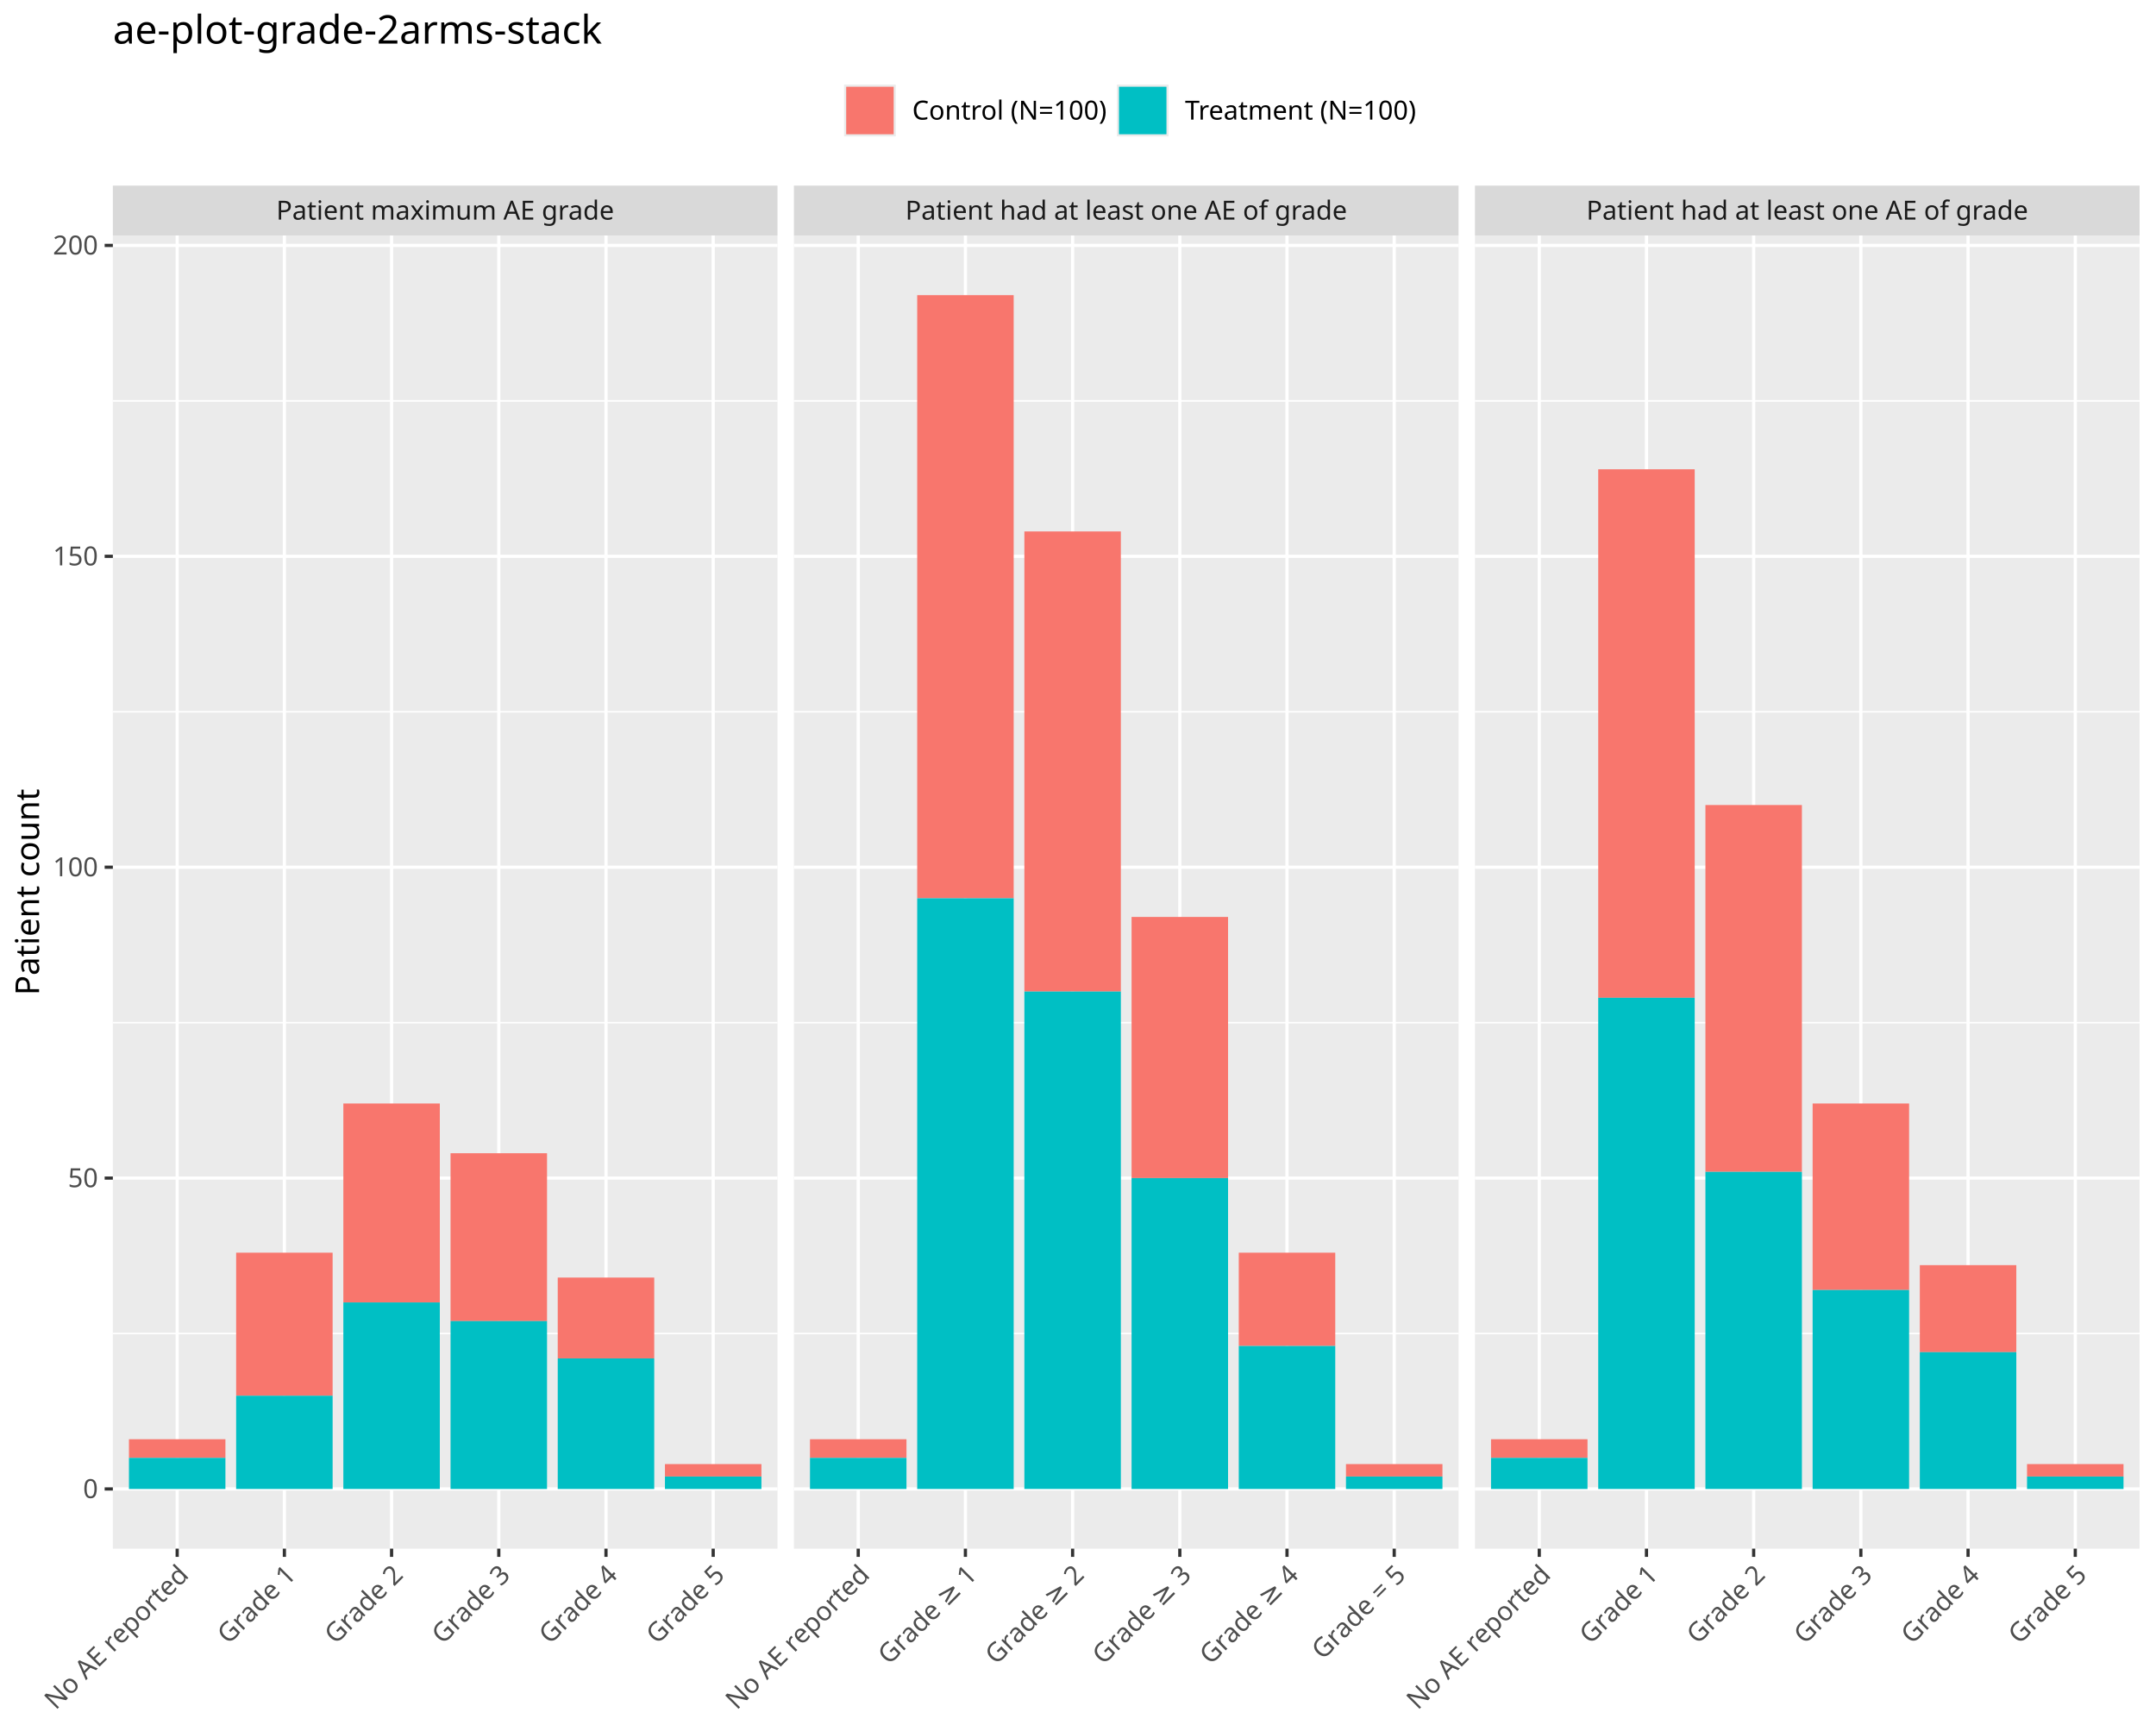
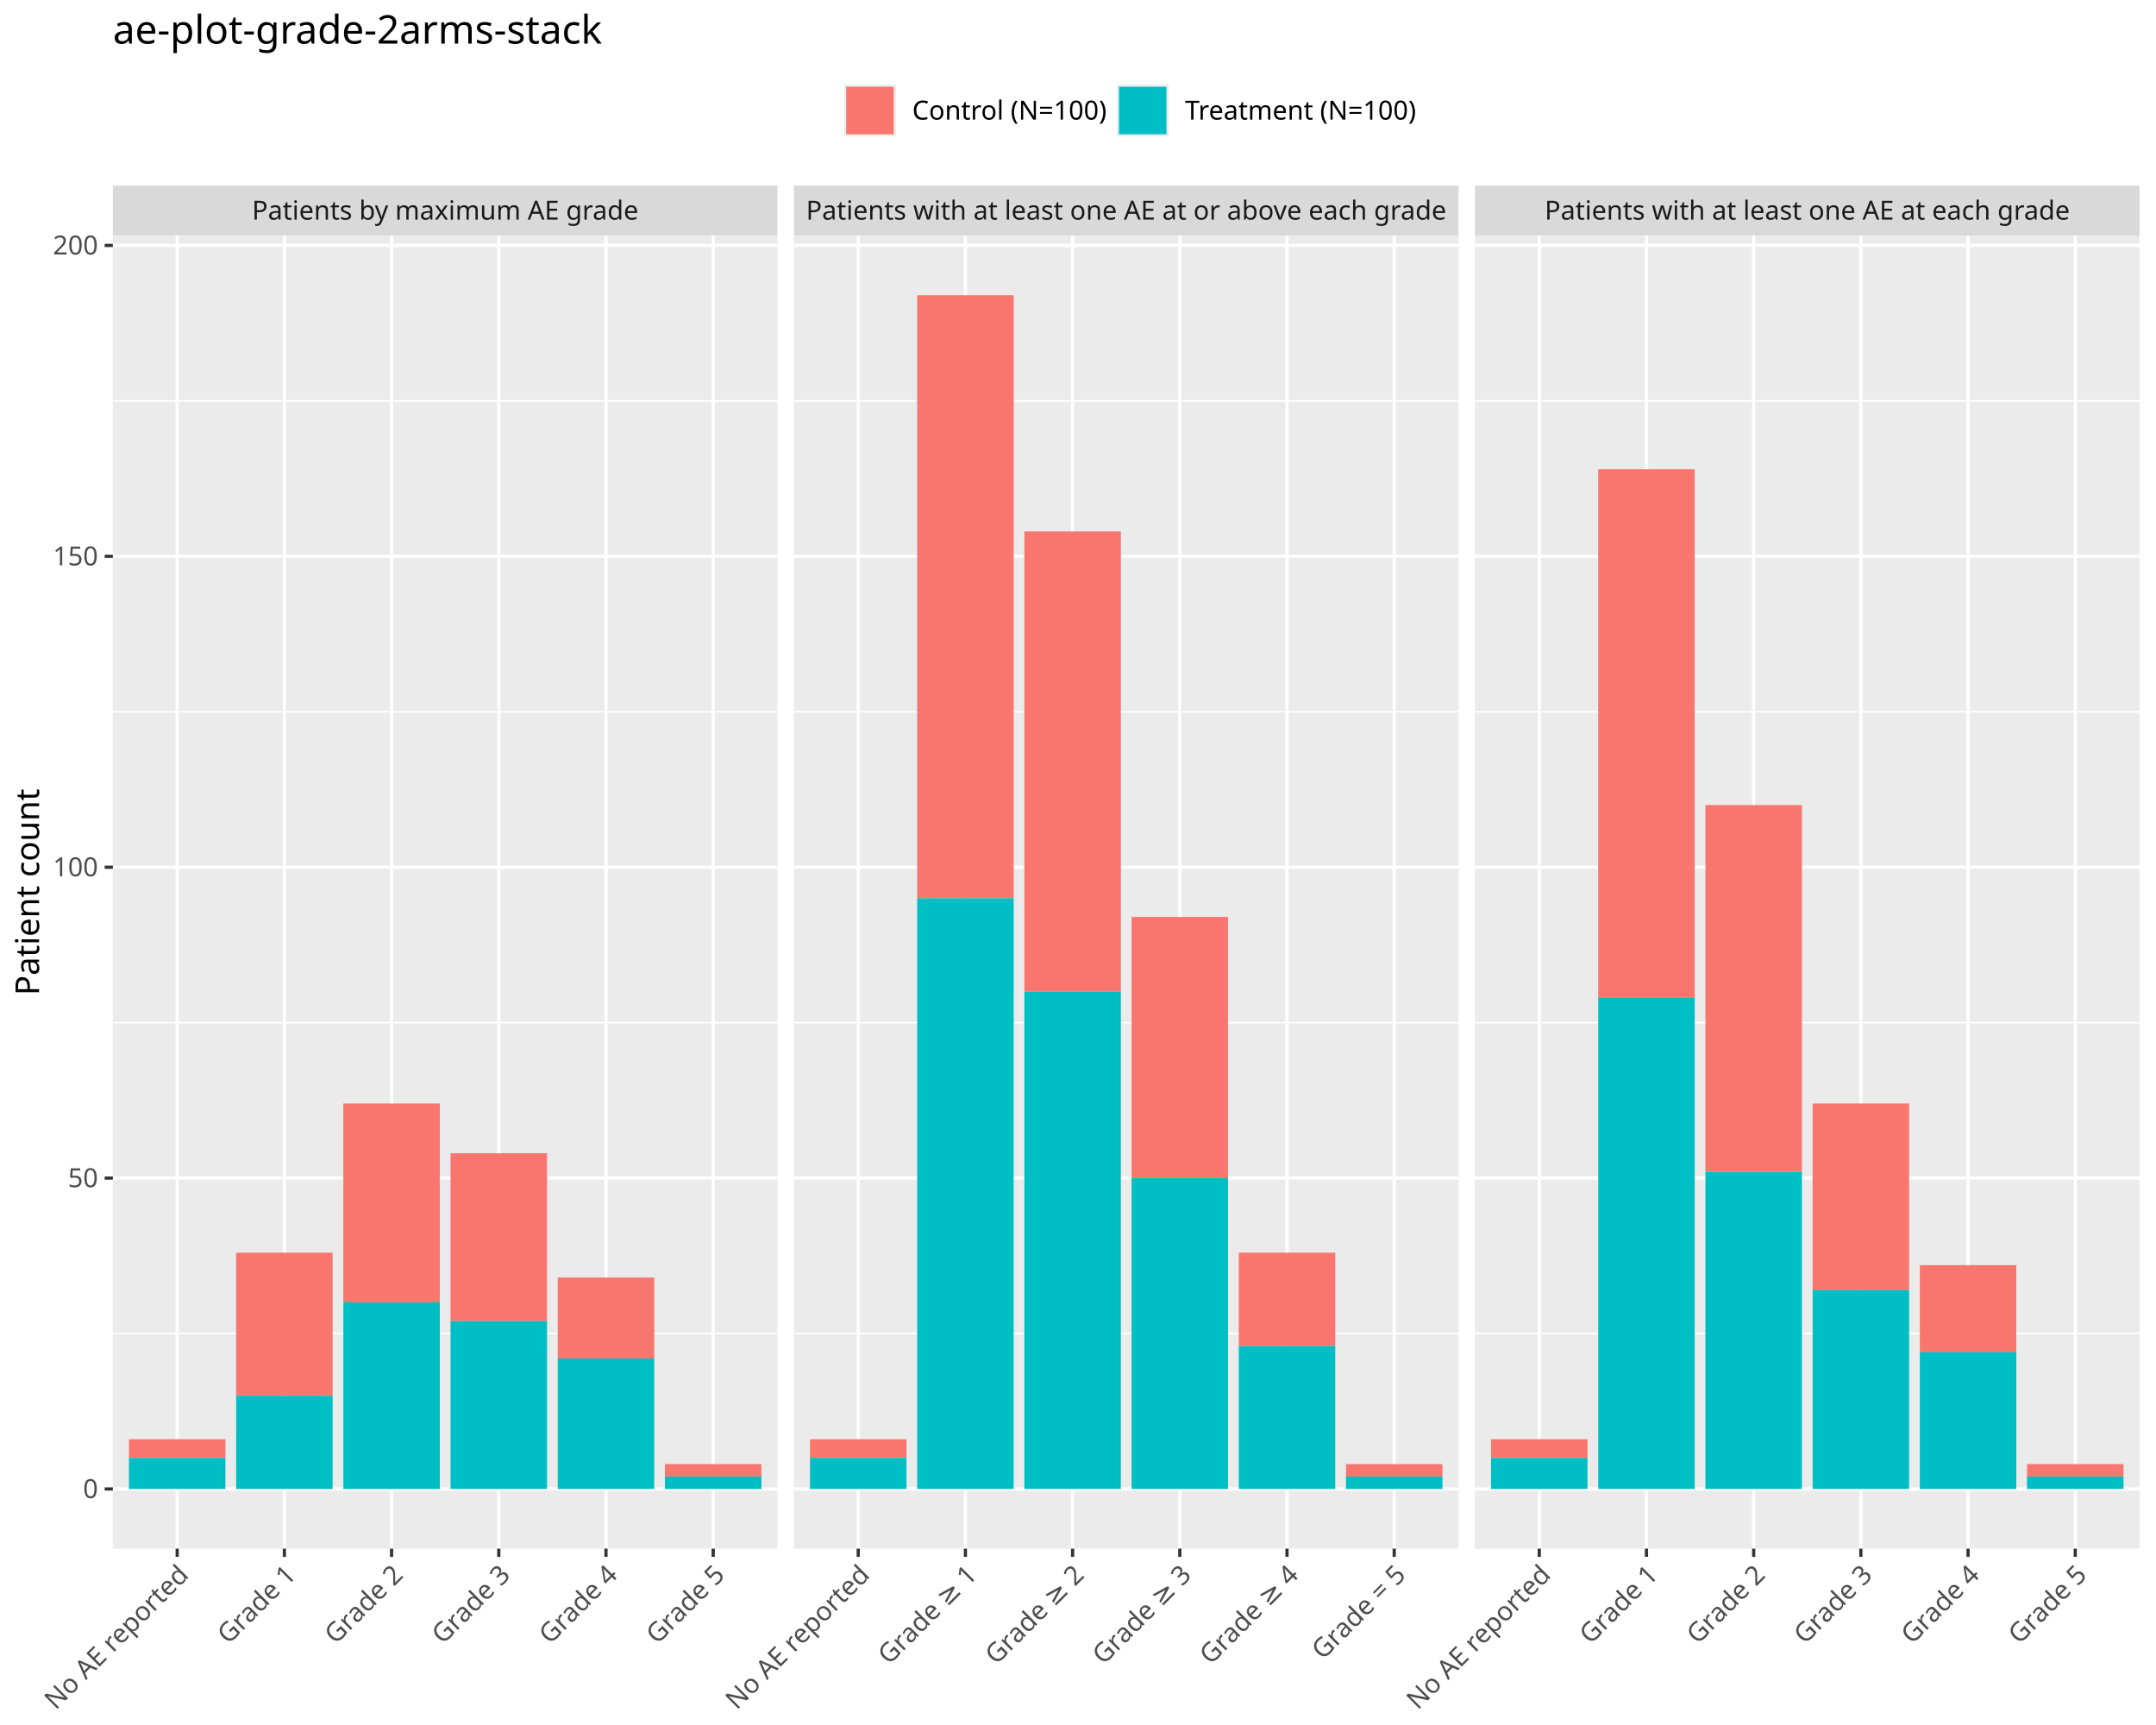
<svg xmlns="http://www.w3.org/2000/svg" class="svglite" data-engine-version="2.0" width="720.00pt" height="576.00pt" viewBox="0 0 720.00 576.00">
  <defs>
    <style type="text/css">
    .svglite line, .svglite polyline, .svglite polygon, .svglite path, .svglite rect, .svglite circle {
      fill: none;
      stroke: #000000;
      stroke-linecap: round;
      stroke-linejoin: round;
      stroke-miterlimit: 10.00;
    }
  </style>
  </defs>
  <rect width="100%" height="100%" style="stroke: none; fill: #FFFFFF;" />
  <defs>
    <clipPath id="cpMC4wMHw3MjAuMDB8MC4wMHw1NzYuMDA=">
      <rect x="0.00" y="0.00" width="720.00" height="576.00" />
    </clipPath>
  </defs>
  <g clip-path="url(#cpMC4wMHw3MjAuMDB8MC4wMHw1NzYuMDA=)">
-     <rect x="-0" y="0.00" width="720.00" height="576.00" style="stroke-width: 1.07; stroke: #FFFFFF; fill: #FFFFFF;" />
+     <rect x="0.00" y="0.00" width="720.00" height="576.00" style="stroke-width: 1.07; stroke: #FFFFFF; fill: #FFFFFF;" />
  </g>
  <defs>
    <clipPath id="cpMzcuNjl8MjU5LjY1fDc4LjYzfDUxNy4xMg==">
      <rect x="37.69" y="78.63" width="221.96" height="438.49" />
    </clipPath>
  </defs>
  <g clip-path="url(#cpMzcuNjl8MjU5LjY1fDc4LjYzfDUxNy4xMg==)">
    <rect x="37.69" y="78.63" width="221.96" height="438.49" style="stroke-width: 1.07; stroke: none; fill: #EBEBEB;" />
    <polyline points="37.69,445.28 259.65,445.28 " style="stroke-width: 0.53; stroke: #FFFFFF; stroke-linecap: butt;" />
    <polyline points="37.69,341.48 259.65,341.48 " style="stroke-width: 0.53; stroke: #FFFFFF; stroke-linecap: butt;" />
    <polyline points="37.69,237.67 259.65,237.67 " style="stroke-width: 0.53; stroke: #FFFFFF; stroke-linecap: butt;" />
    <polyline points="37.69,133.86 259.65,133.86 " style="stroke-width: 0.53; stroke: #FFFFFF; stroke-linecap: butt;" />
    <polyline points="37.69,497.19 259.65,497.19 " style="stroke-width: 1.07; stroke: #FFFFFF; stroke-linecap: butt;" />
    <polyline points="37.69,393.38 259.65,393.38 " style="stroke-width: 1.07; stroke: #FFFFFF; stroke-linecap: butt;" />
    <polyline points="37.69,289.57 259.65,289.57 " style="stroke-width: 1.07; stroke: #FFFFFF; stroke-linecap: butt;" />
    <polyline points="37.69,185.76 259.65,185.76 " style="stroke-width: 1.07; stroke: #FFFFFF; stroke-linecap: butt;" />
    <polyline points="37.69,81.95 259.65,81.95 " style="stroke-width: 1.07; stroke: #FFFFFF; stroke-linecap: butt;" />
    <polyline points="59.17,517.12 59.17,78.63 " style="stroke-width: 1.07; stroke: #FFFFFF; stroke-linecap: butt;" />
    <polyline points="94.97,517.12 94.97,78.63 " style="stroke-width: 1.07; stroke: #FFFFFF; stroke-linecap: butt;" />
    <polyline points="130.77,517.12 130.77,78.63 " style="stroke-width: 1.07; stroke: #FFFFFF; stroke-linecap: butt;" />
    <polyline points="166.57,517.12 166.57,78.63 " style="stroke-width: 1.07; stroke: #FFFFFF; stroke-linecap: butt;" />
    <polyline points="202.37,517.12 202.37,78.63 " style="stroke-width: 1.07; stroke: #FFFFFF; stroke-linecap: butt;" />
    <polyline points="238.17,517.12 238.17,78.63 " style="stroke-width: 1.07; stroke: #FFFFFF; stroke-linecap: butt;" />
    <rect x="43.06" y="480.58" width="32.22" height="6.23" style="stroke-width: 1.07; stroke: none; stroke-linecap: butt; stroke-linejoin: miter; fill: #F8766D;" />
    <rect x="43.06" y="486.81" width="32.22" height="10.38" style="stroke-width: 1.07; stroke: none; stroke-linecap: butt; stroke-linejoin: miter; fill: #00BFC4;" />
    <rect x="78.86" y="418.29" width="32.22" height="47.75" style="stroke-width: 1.07; stroke: none; stroke-linecap: butt; stroke-linejoin: miter; fill: #F8766D;" />
    <rect x="78.86" y="466.05" width="32.22" height="31.14" style="stroke-width: 1.07; stroke: none; stroke-linecap: butt; stroke-linejoin: miter; fill: #00BFC4;" />
    <rect x="114.66" y="368.47" width="32.22" height="66.44" style="stroke-width: 1.07; stroke: none; stroke-linecap: butt; stroke-linejoin: miter; fill: #F8766D;" />
    <rect x="114.66" y="434.90" width="32.22" height="62.29" style="stroke-width: 1.07; stroke: none; stroke-linecap: butt; stroke-linejoin: miter; fill: #00BFC4;" />
    <rect x="150.46" y="385.08" width="32.22" height="56.06" style="stroke-width: 1.07; stroke: none; stroke-linecap: butt; stroke-linejoin: miter; fill: #F8766D;" />
    <rect x="150.46" y="441.13" width="32.22" height="56.06" style="stroke-width: 1.07; stroke: none; stroke-linecap: butt; stroke-linejoin: miter; fill: #00BFC4;" />
    <rect x="186.26" y="426.60" width="32.22" height="26.99" style="stroke-width: 1.07; stroke: none; stroke-linecap: butt; stroke-linejoin: miter; fill: #F8766D;" />
    <rect x="186.26" y="453.59" width="32.22" height="43.60" style="stroke-width: 1.07; stroke: none; stroke-linecap: butt; stroke-linejoin: miter; fill: #00BFC4;" />
    <rect x="222.06" y="488.88" width="32.22" height="4.15" style="stroke-width: 1.07; stroke: none; stroke-linecap: butt; stroke-linejoin: miter; fill: #F8766D;" />
    <rect x="222.06" y="493.04" width="32.22" height="4.15" style="stroke-width: 1.07; stroke: none; stroke-linecap: butt; stroke-linejoin: miter; fill: #00BFC4;" />
  </g>
  <g clip-path="url(#cpMC4wMHw3MjAuMDB8MC4wMHw1NzYuMDA=)">
</g>
  <defs>
    <clipPath id="cpMjY1LjEzfDQ4Ny4wOHw3OC42M3w1MTcuMTI=">
      <rect x="265.13" y="78.63" width="221.96" height="438.49" />
    </clipPath>
  </defs>
  <g clip-path="url(#cpMjY1LjEzfDQ4Ny4wOHw3OC42M3w1MTcuMTI=)">
    <rect x="265.13" y="78.63" width="221.96" height="438.49" style="stroke-width: 1.07; stroke: none; fill: #EBEBEB;" />
    <polyline points="265.13,445.28 487.08,445.28 " style="stroke-width: 0.53; stroke: #FFFFFF; stroke-linecap: butt;" />
    <polyline points="265.13,341.48 487.08,341.48 " style="stroke-width: 0.53; stroke: #FFFFFF; stroke-linecap: butt;" />
    <polyline points="265.13,237.67 487.08,237.67 " style="stroke-width: 0.53; stroke: #FFFFFF; stroke-linecap: butt;" />
    <polyline points="265.13,133.86 487.08,133.86 " style="stroke-width: 0.53; stroke: #FFFFFF; stroke-linecap: butt;" />
    <polyline points="265.13,497.19 487.08,497.19 " style="stroke-width: 1.07; stroke: #FFFFFF; stroke-linecap: butt;" />
    <polyline points="265.13,393.38 487.08,393.38 " style="stroke-width: 1.07; stroke: #FFFFFF; stroke-linecap: butt;" />
    <polyline points="265.13,289.57 487.08,289.57 " style="stroke-width: 1.07; stroke: #FFFFFF; stroke-linecap: butt;" />
    <polyline points="265.13,185.76 487.08,185.76 " style="stroke-width: 1.07; stroke: #FFFFFF; stroke-linecap: butt;" />
    <polyline points="265.13,81.95 487.08,81.95 " style="stroke-width: 1.07; stroke: #FFFFFF; stroke-linecap: butt;" />
    <polyline points="286.61,517.12 286.61,78.63 " style="stroke-width: 1.07; stroke: #FFFFFF; stroke-linecap: butt;" />
    <polyline points="322.40,517.12 322.40,78.63 " style="stroke-width: 1.07; stroke: #FFFFFF; stroke-linecap: butt;" />
    <polyline points="358.20,517.12 358.20,78.63 " style="stroke-width: 1.07; stroke: #FFFFFF; stroke-linecap: butt;" />
    <polyline points="394.00,517.12 394.00,78.63 " style="stroke-width: 1.07; stroke: #FFFFFF; stroke-linecap: butt;" />
    <polyline points="429.80,517.12 429.80,78.63 " style="stroke-width: 1.07; stroke: #FFFFFF; stroke-linecap: butt;" />
    <polyline points="465.60,517.12 465.60,78.63 " style="stroke-width: 1.07; stroke: #FFFFFF; stroke-linecap: butt;" />
    <rect x="270.50" y="480.58" width="32.22" height="6.23" style="stroke-width: 1.07; stroke: none; stroke-linecap: butt; stroke-linejoin: miter; fill: #F8766D;" />
    <rect x="270.50" y="486.81" width="32.22" height="10.38" style="stroke-width: 1.07; stroke: none; stroke-linecap: butt; stroke-linejoin: miter; fill: #00BFC4;" />
    <rect x="306.30" y="98.56" width="32.22" height="201.39" style="stroke-width: 1.07; stroke: none; stroke-linecap: butt; stroke-linejoin: miter; fill: #F8766D;" />
    <rect x="306.30" y="299.95" width="32.22" height="197.24" style="stroke-width: 1.07; stroke: none; stroke-linecap: butt; stroke-linejoin: miter; fill: #00BFC4;" />
    <rect x="342.09" y="177.46" width="32.22" height="153.64" style="stroke-width: 1.07; stroke: none; stroke-linecap: butt; stroke-linejoin: miter; fill: #F8766D;" />
    <rect x="342.09" y="331.09" width="32.22" height="166.09" style="stroke-width: 1.07; stroke: none; stroke-linecap: butt; stroke-linejoin: miter; fill: #00BFC4;" />
    <rect x="377.89" y="306.18" width="32.22" height="87.20" style="stroke-width: 1.07; stroke: none; stroke-linecap: butt; stroke-linejoin: miter; fill: #F8766D;" />
    <rect x="377.89" y="393.38" width="32.22" height="103.81" style="stroke-width: 1.07; stroke: none; stroke-linecap: butt; stroke-linejoin: miter; fill: #00BFC4;" />
    <rect x="413.69" y="418.29" width="32.22" height="31.14" style="stroke-width: 1.07; stroke: none; stroke-linecap: butt; stroke-linejoin: miter; fill: #F8766D;" />
    <rect x="413.69" y="449.44" width="32.22" height="47.75" style="stroke-width: 1.07; stroke: none; stroke-linecap: butt; stroke-linejoin: miter; fill: #00BFC4;" />
    <rect x="449.49" y="488.88" width="32.22" height="4.15" style="stroke-width: 1.07; stroke: none; stroke-linecap: butt; stroke-linejoin: miter; fill: #F8766D;" />
    <rect x="449.49" y="493.04" width="32.22" height="4.15" style="stroke-width: 1.07; stroke: none; stroke-linecap: butt; stroke-linejoin: miter; fill: #00BFC4;" />
  </g>
  <g clip-path="url(#cpMC4wMHw3MjAuMDB8MC4wMHw1NzYuMDA=)">
</g>
  <defs>
    <clipPath id="cpNDkyLjU2fDcxNC41Mnw3OC42M3w1MTcuMTI=">
      <rect x="492.56" y="78.63" width="221.96" height="438.49" />
    </clipPath>
  </defs>
  <g clip-path="url(#cpNDkyLjU2fDcxNC41Mnw3OC42M3w1MTcuMTI=)">
    <rect x="492.56" y="78.63" width="221.96" height="438.49" style="stroke-width: 1.07; stroke: none; fill: #EBEBEB;" />
    <polyline points="492.56,445.28 714.52,445.28 " style="stroke-width: 0.53; stroke: #FFFFFF; stroke-linecap: butt;" />
    <polyline points="492.56,341.48 714.52,341.48 " style="stroke-width: 0.53; stroke: #FFFFFF; stroke-linecap: butt;" />
    <polyline points="492.56,237.67 714.52,237.67 " style="stroke-width: 0.53; stroke: #FFFFFF; stroke-linecap: butt;" />
    <polyline points="492.56,133.86 714.52,133.86 " style="stroke-width: 0.53; stroke: #FFFFFF; stroke-linecap: butt;" />
    <polyline points="492.56,497.19 714.52,497.19 " style="stroke-width: 1.07; stroke: #FFFFFF; stroke-linecap: butt;" />
    <polyline points="492.56,393.38 714.52,393.38 " style="stroke-width: 1.07; stroke: #FFFFFF; stroke-linecap: butt;" />
    <polyline points="492.56,289.57 714.52,289.57 " style="stroke-width: 1.07; stroke: #FFFFFF; stroke-linecap: butt;" />
    <polyline points="492.56,185.76 714.52,185.76 " style="stroke-width: 1.07; stroke: #FFFFFF; stroke-linecap: butt;" />
    <polyline points="492.56,81.95 714.52,81.95 " style="stroke-width: 1.07; stroke: #FFFFFF; stroke-linecap: butt;" />
    <polyline points="514.04,517.12 514.04,78.63 " style="stroke-width: 1.07; stroke: #FFFFFF; stroke-linecap: butt;" />
    <polyline points="549.84,517.12 549.84,78.63 " style="stroke-width: 1.07; stroke: #FFFFFF; stroke-linecap: butt;" />
    <polyline points="585.64,517.12 585.64,78.63 " style="stroke-width: 1.07; stroke: #FFFFFF; stroke-linecap: butt;" />
    <polyline points="621.44,517.12 621.44,78.63 " style="stroke-width: 1.07; stroke: #FFFFFF; stroke-linecap: butt;" />
    <polyline points="657.24,517.12 657.24,78.63 " style="stroke-width: 1.07; stroke: #FFFFFF; stroke-linecap: butt;" />
    <polyline points="693.04,517.12 693.04,78.63 " style="stroke-width: 1.07; stroke: #FFFFFF; stroke-linecap: butt;" />
    <rect x="497.93" y="480.58" width="32.22" height="6.23" style="stroke-width: 1.07; stroke: none; stroke-linecap: butt; stroke-linejoin: miter; fill: #F8766D;" />
    <rect x="497.93" y="486.81" width="32.22" height="10.38" style="stroke-width: 1.07; stroke: none; stroke-linecap: butt; stroke-linejoin: miter; fill: #00BFC4;" />
    <rect x="533.73" y="156.70" width="32.22" height="176.48" style="stroke-width: 1.07; stroke: none; stroke-linecap: butt; stroke-linejoin: miter; fill: #F8766D;" />
    <rect x="533.73" y="333.17" width="32.22" height="164.02" style="stroke-width: 1.07; stroke: none; stroke-linecap: butt; stroke-linejoin: miter; fill: #00BFC4;" />
    <rect x="569.53" y="268.81" width="32.22" height="122.49" style="stroke-width: 1.07; stroke: none; stroke-linecap: butt; stroke-linejoin: miter; fill: #F8766D;" />
    <rect x="569.53" y="391.30" width="32.22" height="105.89" style="stroke-width: 1.07; stroke: none; stroke-linecap: butt; stroke-linejoin: miter; fill: #00BFC4;" />
    <rect x="605.33" y="368.47" width="32.22" height="62.29" style="stroke-width: 1.07; stroke: none; stroke-linecap: butt; stroke-linejoin: miter; fill: #F8766D;" />
    <rect x="605.33" y="430.75" width="32.22" height="66.44" style="stroke-width: 1.07; stroke: none; stroke-linecap: butt; stroke-linejoin: miter; fill: #00BFC4;" />
    <rect x="641.13" y="422.45" width="32.22" height="29.07" style="stroke-width: 1.07; stroke: none; stroke-linecap: butt; stroke-linejoin: miter; fill: #F8766D;" />
    <rect x="641.13" y="451.51" width="32.22" height="45.68" style="stroke-width: 1.07; stroke: none; stroke-linecap: butt; stroke-linejoin: miter; fill: #00BFC4;" />
    <rect x="676.93" y="488.88" width="32.22" height="4.15" style="stroke-width: 1.07; stroke: none; stroke-linecap: butt; stroke-linejoin: miter; fill: #F8766D;" />
    <rect x="676.93" y="493.04" width="32.22" height="4.15" style="stroke-width: 1.07; stroke: none; stroke-linecap: butt; stroke-linejoin: miter; fill: #00BFC4;" />
  </g>
  <g clip-path="url(#cpMC4wMHw3MjAuMDB8MC4wMHw1NzYuMDA=)">
</g>
  <defs>
    <clipPath id="cpMzcuNjl8MjU5LjY1fDYxLjk4fDc4LjYz">
      <rect x="37.69" y="61.98" width="221.96" height="16.65" />
    </clipPath>
  </defs>
  <g clip-path="url(#cpMzcuNjl8MjU5LjY1fDYxLjk4fDc4LjYz)">
    <rect x="37.69" y="61.98" width="221.96" height="16.65" style="stroke-width: 1.07; stroke: none; fill: #D9D9D9;" />
-     <text x="148.67" y="73.33" text-anchor="middle" style="font-size: 8.80px; fill: #1A1A1A; font-family: sans;" textLength="107.13px" lengthAdjust="spacingAndGlyphs">Patient maximum AE grade</text>
+     <text x="148.67" y="73.33" text-anchor="middle" style="font-size: 8.80px; fill: #1A1A1A; font-family: sans;" textLength="123.28px" lengthAdjust="spacingAndGlyphs">Patients by maximum AE grade</text>
  </g>
  <g clip-path="url(#cpMC4wMHw3MjAuMDB8MC4wMHw1NzYuMDA=)">
</g>
  <defs>
    <clipPath id="cpMjY1LjEzfDQ4Ny4wOHw2MS45OHw3OC42Mw==">
      <rect x="265.13" y="61.98" width="221.96" height="16.65" />
    </clipPath>
  </defs>
  <g clip-path="url(#cpMjY1LjEzfDQ4Ny4wOHw2MS45OHw3OC42Mw==)">
    <rect x="265.13" y="61.98" width="221.96" height="16.65" style="stroke-width: 1.07; stroke: none; fill: #D9D9D9;" />
-     <text x="376.10" y="73.33" text-anchor="middle" style="font-size: 8.80px; fill: #1A1A1A; font-family: sans;" textLength="141.40px" lengthAdjust="spacingAndGlyphs">Patient had at least one AE of grade</text>
+     <text x="376.10" y="73.33" text-anchor="middle" style="font-size: 8.80px; fill: #1A1A1A; font-family: sans;" textLength="205.00px" lengthAdjust="spacingAndGlyphs">Patients with at least one AE at or above each grade</text>
  </g>
  <g clip-path="url(#cpMC4wMHw3MjAuMDB8MC4wMHw1NzYuMDA=)">
</g>
  <defs>
    <clipPath id="cpNDkyLjU2fDcxNC41Mnw2MS45OHw3OC42Mw==">
      <rect x="492.56" y="61.98" width="221.96" height="16.65" />
    </clipPath>
  </defs>
  <g clip-path="url(#cpNDkyLjU2fDcxNC41Mnw2MS45OHw3OC42Mw==)">
    <rect x="492.56" y="61.98" width="221.96" height="16.65" style="stroke-width: 1.07; stroke: none; fill: #D9D9D9;" />
-     <text x="603.54" y="73.33" text-anchor="middle" style="font-size: 8.80px; fill: #1A1A1A; font-family: sans;" textLength="143.84px" lengthAdjust="spacingAndGlyphs">Patient had at least one AE of grade </text>
+     <text x="603.54" y="73.33" text-anchor="middle" style="font-size: 8.80px; fill: #1A1A1A; font-family: sans;" textLength="170.74px" lengthAdjust="spacingAndGlyphs">Patients with at least one AE at each grade </text>
  </g>
  <g clip-path="url(#cpMC4wMHw3MjAuMDB8MC4wMHw1NzYuMDA=)">
    <polyline points="59.17,519.86 59.17,517.12 " style="stroke-width: 1.07; stroke: #333333; stroke-linecap: butt;" />
    <polyline points="94.97,519.86 94.97,517.12 " style="stroke-width: 1.07; stroke: #333333; stroke-linecap: butt;" />
    <polyline points="130.77,519.86 130.77,517.12 " style="stroke-width: 1.07; stroke: #333333; stroke-linecap: butt;" />
    <polyline points="166.57,519.86 166.57,517.12 " style="stroke-width: 1.07; stroke: #333333; stroke-linecap: butt;" />
    <polyline points="202.37,519.86 202.37,517.12 " style="stroke-width: 1.07; stroke: #333333; stroke-linecap: butt;" />
    <polyline points="238.17,519.86 238.17,517.12 " style="stroke-width: 1.07; stroke: #333333; stroke-linecap: butt;" />
    <text transform="translate(63.45,526.33) rotate(-45)" text-anchor="end" style="font-size: 8.80px; fill: #4D4D4D; font-family: sans;" textLength="60.66px" lengthAdjust="spacingAndGlyphs">No AE reported</text>
    <text transform="translate(99.25,526.33) rotate(-45)" text-anchor="end" style="font-size: 8.80px; fill: #4D4D4D; font-family: sans;" textLength="31.80px" lengthAdjust="spacingAndGlyphs">Grade 1</text>
    <text transform="translate(135.05,526.33) rotate(-45)" text-anchor="end" style="font-size: 8.80px; fill: #4D4D4D; font-family: sans;" textLength="31.80px" lengthAdjust="spacingAndGlyphs">Grade 2</text>
    <text transform="translate(170.85,526.33) rotate(-45)" text-anchor="end" style="font-size: 8.80px; fill: #4D4D4D; font-family: sans;" textLength="31.80px" lengthAdjust="spacingAndGlyphs">Grade 3</text>
    <text transform="translate(206.65,526.33) rotate(-45)" text-anchor="end" style="font-size: 8.80px; fill: #4D4D4D; font-family: sans;" textLength="31.80px" lengthAdjust="spacingAndGlyphs">Grade 4</text>
    <text transform="translate(242.45,526.33) rotate(-45)" text-anchor="end" style="font-size: 8.80px; fill: #4D4D4D; font-family: sans;" textLength="31.80px" lengthAdjust="spacingAndGlyphs">Grade 5</text>
    <polyline points="286.61,519.86 286.61,517.12 " style="stroke-width: 1.07; stroke: #333333; stroke-linecap: butt;" />
    <polyline points="322.40,519.86 322.40,517.12 " style="stroke-width: 1.07; stroke: #333333; stroke-linecap: butt;" />
    <polyline points="358.20,519.86 358.20,517.12 " style="stroke-width: 1.07; stroke: #333333; stroke-linecap: butt;" />
    <polyline points="394.00,519.86 394.00,517.12 " style="stroke-width: 1.07; stroke: #333333; stroke-linecap: butt;" />
    <polyline points="429.80,519.86 429.80,517.12 " style="stroke-width: 1.07; stroke: #333333; stroke-linecap: butt;" />
    <polyline points="465.60,519.86 465.60,517.12 " style="stroke-width: 1.07; stroke: #333333; stroke-linecap: butt;" />
    <text transform="translate(290.89,526.33) rotate(-45)" text-anchor="end" style="font-size: 8.80px; fill: #4D4D4D; font-family: sans;" textLength="60.66px" lengthAdjust="spacingAndGlyphs">No AE reported</text>
    <text transform="translate(326.69,526.33) rotate(-45)" text-anchor="end" style="font-size: 8.80px; fill: #4D4D4D; font-family: sans;" textLength="39.08px" lengthAdjust="spacingAndGlyphs">Grade ≥ 1</text>
    <text transform="translate(362.49,526.33) rotate(-45)" text-anchor="end" style="font-size: 8.80px; fill: #4D4D4D; font-family: sans;" textLength="39.08px" lengthAdjust="spacingAndGlyphs">Grade ≥ 2</text>
    <text transform="translate(398.29,526.33) rotate(-45)" text-anchor="end" style="font-size: 8.80px; fill: #4D4D4D; font-family: sans;" textLength="39.08px" lengthAdjust="spacingAndGlyphs">Grade ≥ 3</text>
    <text transform="translate(434.09,526.33) rotate(-45)" text-anchor="end" style="font-size: 8.80px; fill: #4D4D4D; font-family: sans;" textLength="39.08px" lengthAdjust="spacingAndGlyphs">Grade ≥ 4</text>
    <text transform="translate(469.89,526.33) rotate(-45)" text-anchor="end" style="font-size: 8.80px; fill: #4D4D4D; font-family: sans;" textLength="39.39px" lengthAdjust="spacingAndGlyphs">Grade = 5</text>
    <polyline points="514.04,519.86 514.04,517.12 " style="stroke-width: 1.07; stroke: #333333; stroke-linecap: butt;" />
    <polyline points="549.84,519.86 549.84,517.12 " style="stroke-width: 1.07; stroke: #333333; stroke-linecap: butt;" />
    <polyline points="585.64,519.86 585.64,517.12 " style="stroke-width: 1.07; stroke: #333333; stroke-linecap: butt;" />
    <polyline points="621.44,519.86 621.44,517.12 " style="stroke-width: 1.07; stroke: #333333; stroke-linecap: butt;" />
    <polyline points="657.24,519.86 657.24,517.12 " style="stroke-width: 1.07; stroke: #333333; stroke-linecap: butt;" />
    <polyline points="693.04,519.86 693.04,517.12 " style="stroke-width: 1.07; stroke: #333333; stroke-linecap: butt;" />
    <text transform="translate(518.32,526.33) rotate(-45)" text-anchor="end" style="font-size: 8.80px; fill: #4D4D4D; font-family: sans;" textLength="60.66px" lengthAdjust="spacingAndGlyphs">No AE reported</text>
    <text transform="translate(554.12,526.33) rotate(-45)" text-anchor="end" style="font-size: 8.80px; fill: #4D4D4D; font-family: sans;" textLength="31.80px" lengthAdjust="spacingAndGlyphs">Grade 1</text>
    <text transform="translate(589.92,526.33) rotate(-45)" text-anchor="end" style="font-size: 8.80px; fill: #4D4D4D; font-family: sans;" textLength="31.80px" lengthAdjust="spacingAndGlyphs">Grade 2</text>
    <text transform="translate(625.72,526.33) rotate(-45)" text-anchor="end" style="font-size: 8.80px; fill: #4D4D4D; font-family: sans;" textLength="31.80px" lengthAdjust="spacingAndGlyphs">Grade 3</text>
    <text transform="translate(661.52,526.33) rotate(-45)" text-anchor="end" style="font-size: 8.80px; fill: #4D4D4D; font-family: sans;" textLength="31.80px" lengthAdjust="spacingAndGlyphs">Grade 4</text>
    <text transform="translate(697.32,526.33) rotate(-45)" text-anchor="end" style="font-size: 8.80px; fill: #4D4D4D; font-family: sans;" textLength="31.80px" lengthAdjust="spacingAndGlyphs">Grade 5</text>
    <text x="32.76" y="500.22" text-anchor="end" style="font-size: 8.80px; fill: #4D4D4D; font-family: sans;" textLength="4.89px" lengthAdjust="spacingAndGlyphs">0</text>
    <text x="32.76" y="396.41" text-anchor="end" style="font-size: 8.80px; fill: #4D4D4D; font-family: sans;" textLength="9.79px" lengthAdjust="spacingAndGlyphs">50</text>
    <text x="32.76" y="292.60" text-anchor="end" style="font-size: 8.80px; fill: #4D4D4D; font-family: sans;" textLength="14.68px" lengthAdjust="spacingAndGlyphs">100</text>
    <text x="32.76" y="188.79" text-anchor="end" style="font-size: 8.80px; fill: #4D4D4D; font-family: sans;" textLength="14.68px" lengthAdjust="spacingAndGlyphs">150</text>
    <text x="32.76" y="84.98" text-anchor="end" style="font-size: 8.80px; fill: #4D4D4D; font-family: sans;" textLength="14.68px" lengthAdjust="spacingAndGlyphs">200</text>
    <polyline points="34.95,497.19 37.69,497.19 " style="stroke-width: 1.07; stroke: #333333; stroke-linecap: butt;" />
    <polyline points="34.95,393.38 37.69,393.38 " style="stroke-width: 1.07; stroke: #333333; stroke-linecap: butt;" />
    <polyline points="34.95,289.57 37.69,289.57 " style="stroke-width: 1.07; stroke: #333333; stroke-linecap: butt;" />
    <polyline points="34.95,185.76 37.69,185.76 " style="stroke-width: 1.07; stroke: #333333; stroke-linecap: butt;" />
    <polyline points="34.95,81.95 37.69,81.95 " style="stroke-width: 1.07; stroke: #333333; stroke-linecap: butt;" />
    <text transform="translate(13.05,297.88) rotate(-90)" text-anchor="middle" style="font-size: 11.00px; font-family: sans;" textLength="64.22px" lengthAdjust="spacingAndGlyphs">Patient count</text>
    <rect x="276.40" y="22.78" width="199.41" height="28.24" style="stroke-width: 1.07; stroke: none; fill: #FFFFFF;" />
    <rect x="281.88" y="28.26" width="17.28" height="17.28" style="stroke-width: 1.07; stroke: none; fill: #EBEBEB;" />
    <rect x="282.59" y="28.97" width="15.86" height="15.86" style="stroke-width: 1.07; stroke: none; stroke-linecap: butt; stroke-linejoin: miter; fill: #F8766D;" />
    <rect x="372.98" y="28.26" width="17.28" height="17.28" style="stroke-width: 1.07; stroke: none; fill: #EBEBEB;" />
    <rect x="373.68" y="28.97" width="15.86" height="15.86" style="stroke-width: 1.07; stroke: none; stroke-linecap: butt; stroke-linejoin: miter; fill: #00BFC4;" />
    <text x="304.64" y="39.93" style="font-size: 8.80px; font-family: sans;" textLength="62.86px" lengthAdjust="spacingAndGlyphs">Control (N=100)</text>
    <text x="395.73" y="39.93" style="font-size: 8.80px; font-family: sans;" textLength="74.60px" lengthAdjust="spacingAndGlyphs">Treatment (N=100)</text>
    <text x="37.69" y="14.56" style="font-size: 13.20px; font-family: sans;" textLength="154.82px" lengthAdjust="spacingAndGlyphs">ae-plot-grade-2arms-stack</text>
  </g>
</svg>
